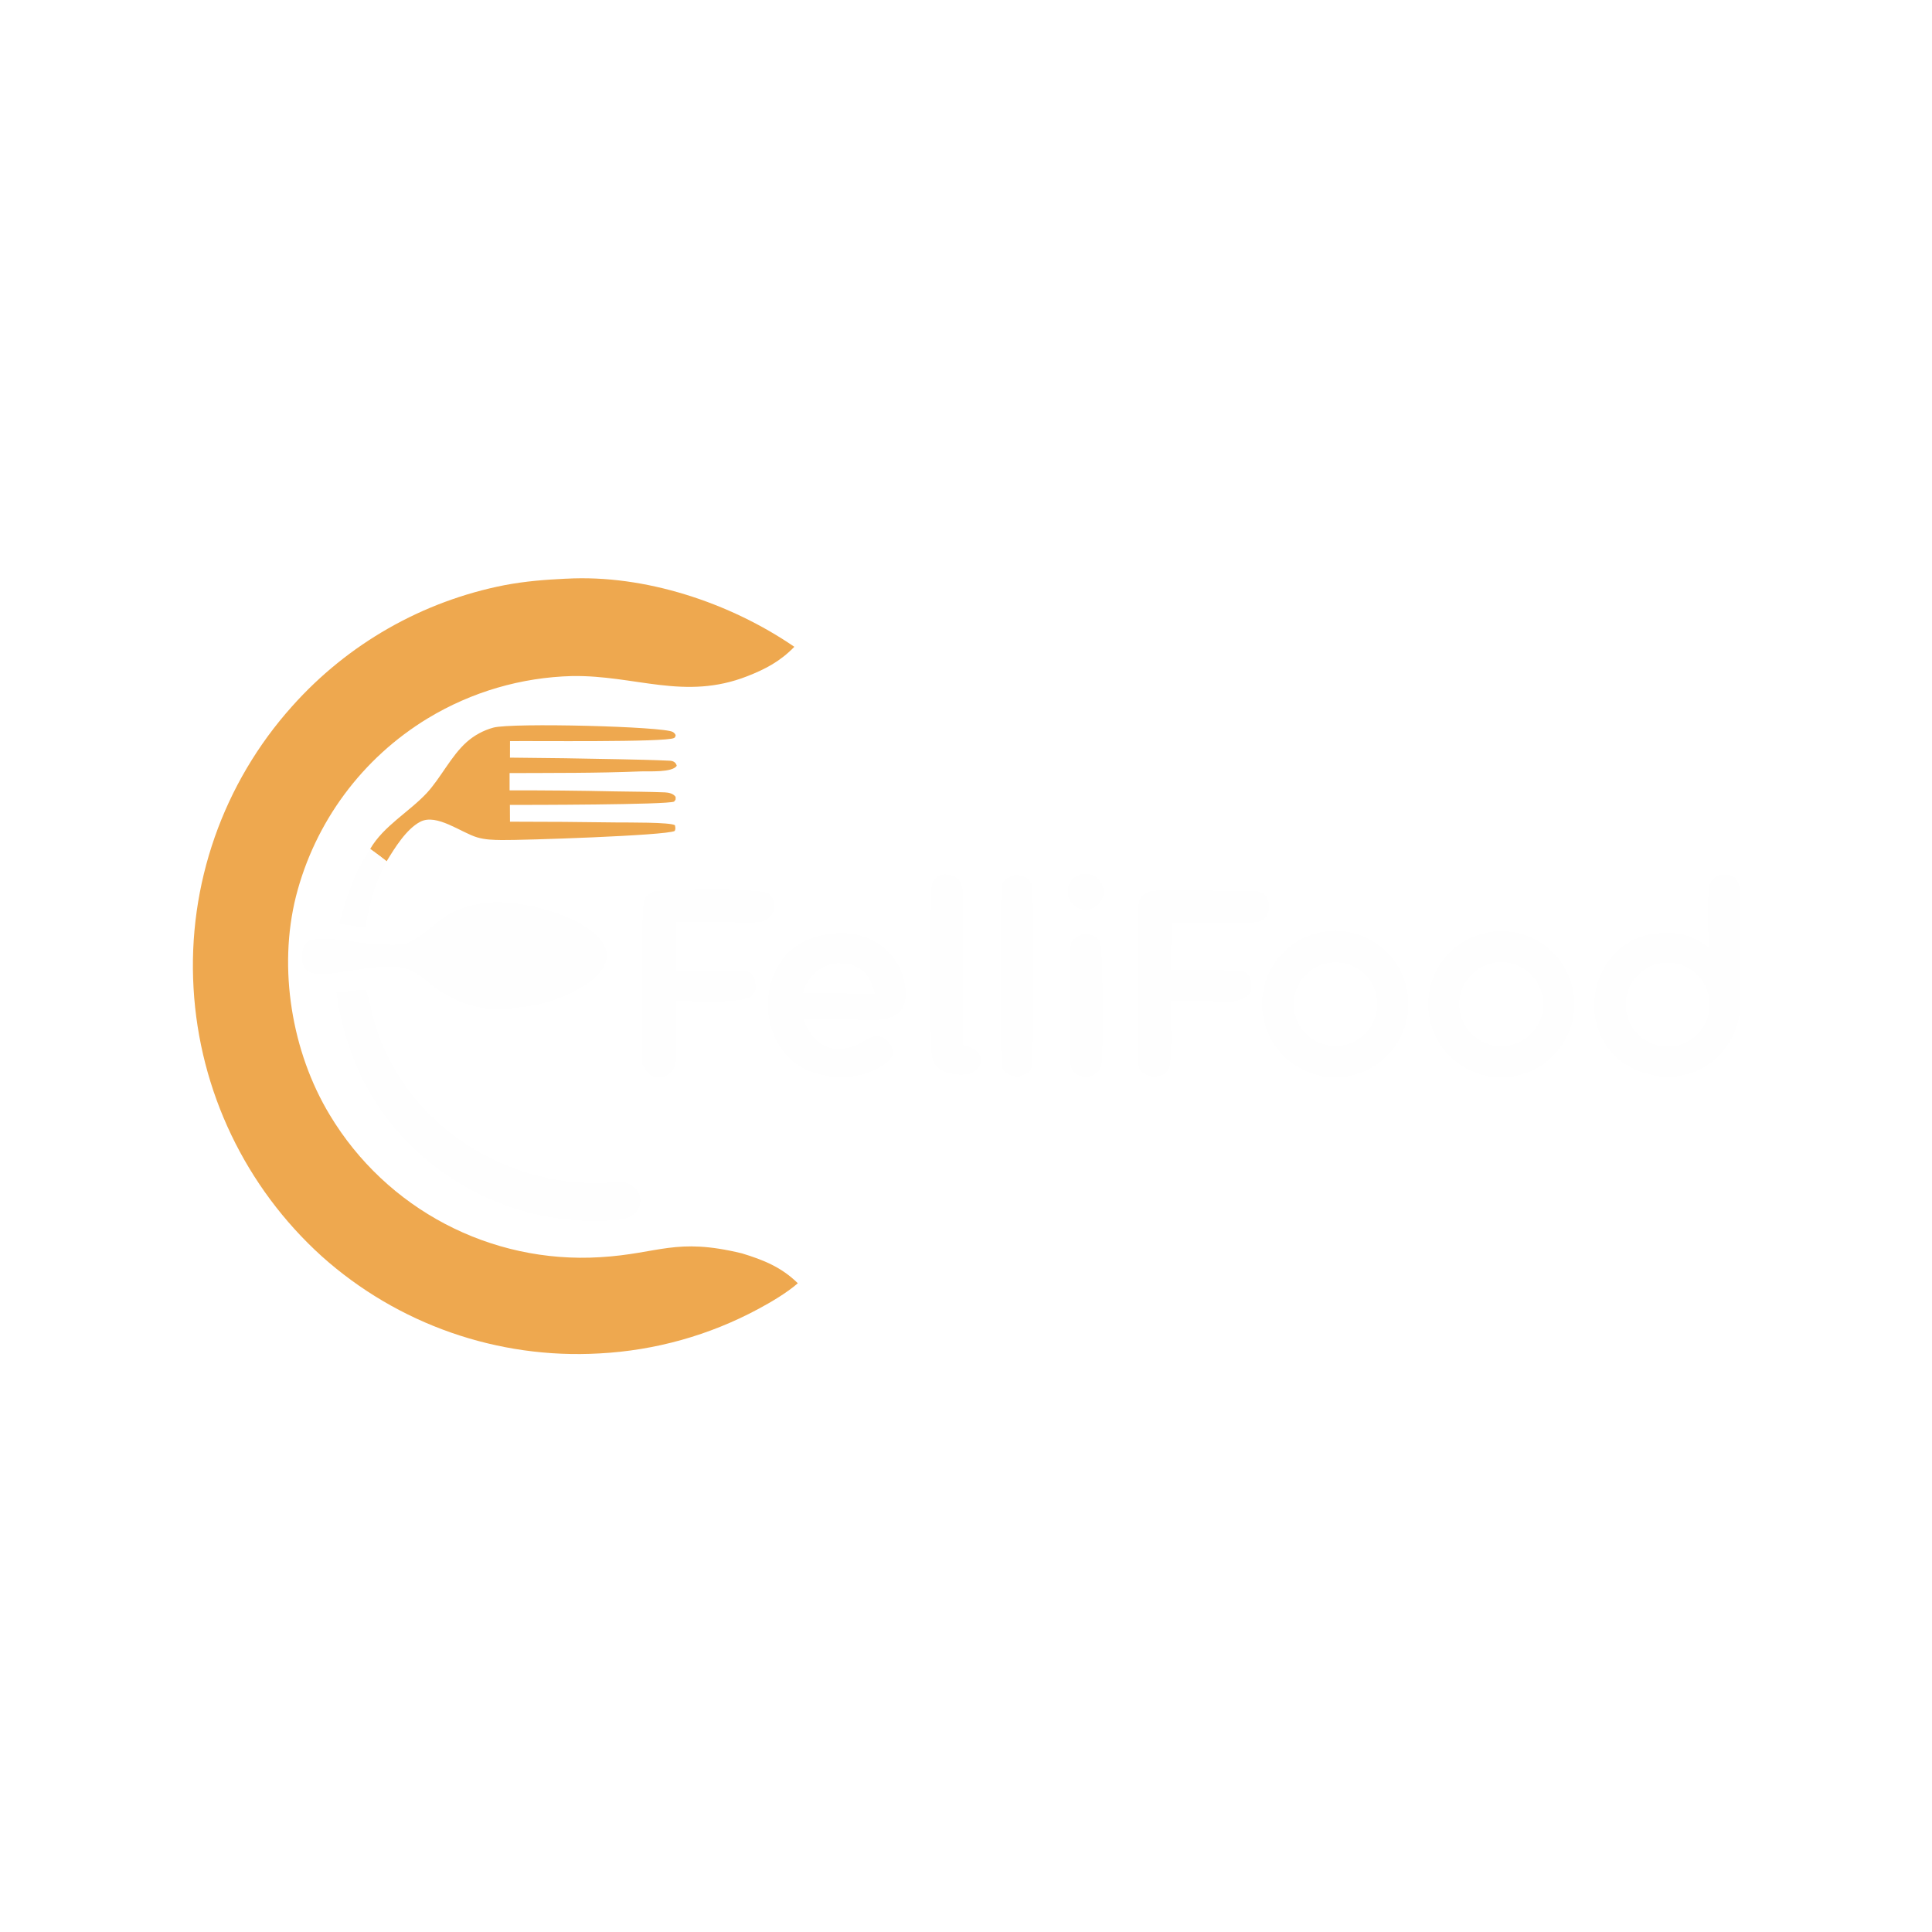
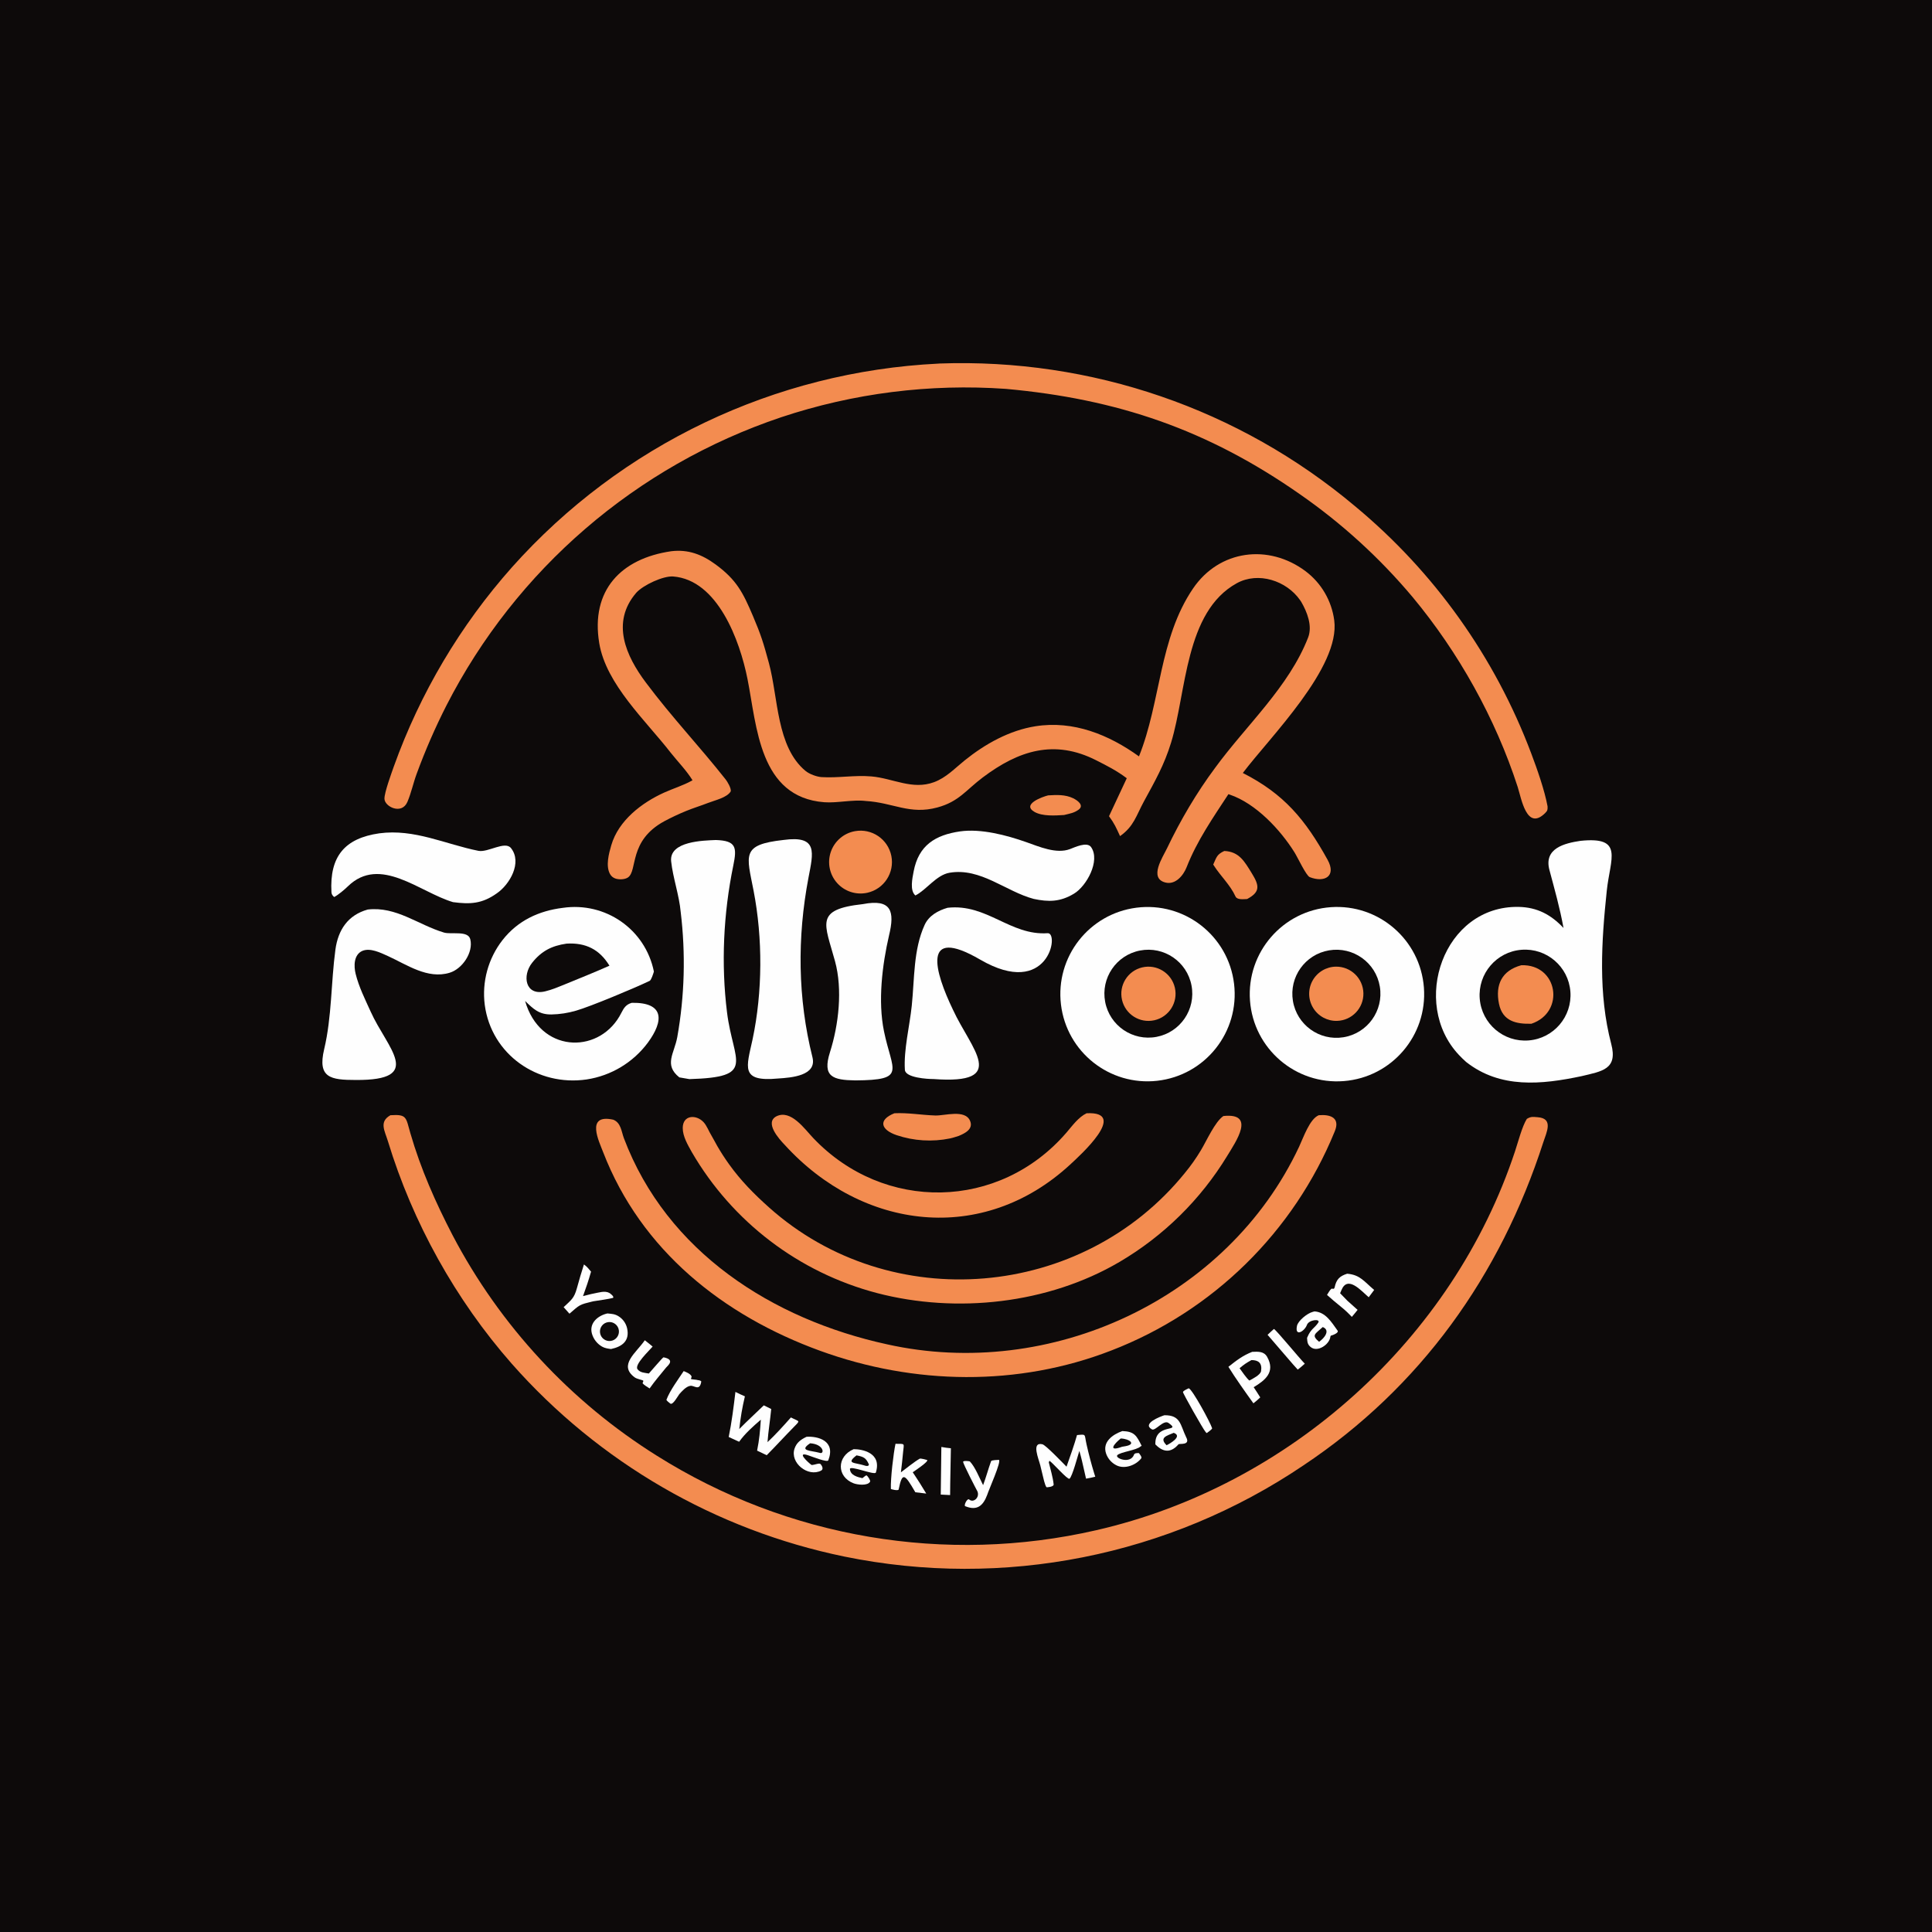
- <svg xmlns="http://www.w3.org/2000/svg" id="Ebene_1" version="1.1" viewBox="0 0 1024 1024">
-   <defs>
-     <style>
-       .st0 {
-         fill: #eea84f;
-       }
- 
-       .st1 {
-         fill: #fefefe;
-       }
-     </style>
-   </defs>
-   <path class="st0" d="M300.18,306.72c41.61-2.29,86.74,12.72,120.84,36.1-7.47,7.67-15.16,11.75-24.93,15.58-33.29,13.05-59.27-.61-92.83-.08-26.99.69-53.33,8.39-76.44,22.36-34.83,21.1-59.96,55.05-69.98,94.52-9.51,38.02-2.28,82.32,17.97,115.79,29.98,49.88,85.23,78.93,143.32,75.35,31.25-1.84,39.86-10.6,75.14-2.02,11.44,3.48,20.99,7.35,29.59,15.83-5.71,5.01-14.28,10.08-20.99,13.66-25.96,13.96-54.69,21.99-84.13,23.53-53.98,3.1-106.97-15.44-147.24-51.52-40.4-36.6-64.79-87.61-67.91-142.03-3.21-54.84,15.63-108.68,52.33-149.55,29.48-33.03,68.94-55.53,112.37-64.07,11.41-2.15,21.34-2.9,32.87-3.47Z" />
-   <path class="st1" d="M922.54,519.96c-.02-12.19-.26-24.37-.09-36.56.05-3.93.19-7.9-.28-11.8-.87-7.02-4.19-8.48-10.59-8.05-3.61,1.73-5.6,3.7-5.92,7.85-.77,9.95-.1,20.6-.18,30.57-9.49-6.74-16.79-8.61-28.43-7.13-31.84,4.03-43.16,45.79-19.3,66.57,17.65,13.66,42.8,12.61,56.65-5.83,3.65-4.85,6.15-10.46,7.32-16.41,1.21-6.27.83-12.84.82-19.21ZM888.18,554.32c-12.09,2.37-23.82-5.53-26.16-17.64-2.35-12.1,5.58-23.81,17.7-26.12,12.07-2.3,23.72,5.6,26.06,17.66,2.33,12.07-5.54,23.74-17.6,26.1Z" />
-   <path class="st1" d="M256.36,478.67c14.77-2.43,39.86,3.97,52.15,11.39,34.18,20.64-7.15,39.99-27.47,43.09-21.34,3.26-33.01,2.1-50.59-9.78-4.44-3.58-9.09-7.88-14.51-9.83-13.89-4.99-44.37,6.32-52.27,1.45-1.74-1.07-2.87-2.72-3.29-4.71-.68-3.21-.25-7.48,1.67-10.21,3.72-5.31,26.74-.52,33.03.04,5.67.5,11.73.87,17.41.5,8.11-.53,17.49-11.41,24.76-15.58,6.06-3.48,12.23-5.32,19.11-6.36Z" />
-   <path class="st0" d="M196.21,449.95c7.1-12.2,20.71-19.66,29.96-29.6,7.37-7.93,12.97-19.77,21.2-27.06,4.06-3.6,8.9-6.21,14.13-7.64,9.89-2.68,90.64-.62,95.14,2.33.8.52,1.08.85,1.48,1.68-.22.77-.1,1.06-.86,1.49-4.22,2.38-76.14,1.46-86.95,1.67l-.02,8.74c19.37.16,38.74.44,58.11.85,8.85.19,17.71.37,26.54.78,1.83.08,3.27.82,3.75,2.67-2.29,3.74-14.86,2.82-19.18,3-23.1.95-46.29.78-69.42.89v9.16c18.56-.04,37.12.14,55.67.54,8.88.14,17.78.18,26.65.52,2.03.08,4.49.64,5.68,2.39-.04,1.87.25,1.07-.8,2.5-3.86,1.71-77.82,1.77-87.04,1.76l.05,8.89c18.96,0,37.93.14,56.89.41,4.84.06,28.56-.2,30.57,1.51.19,1.36.4,1.76-.14,2.99-4.55,2.48-81.28,4.97-91.74,4.82-4.39-.06-8.7-.16-12.94-1.41-8.53-2.51-21.46-12.8-30.17-8.29-7.41,3.85-13.66,14.04-17.86,20.98-1.83-1.5-5.3-4.1-7.23-5.48l-.73-.52-.77-.57Z" />
-   <path class="st1" d="M746.33,528.62c-1.95-21.32-20.8-37.03-42.12-35.1-21.36,1.93-37.1,20.82-35.14,42.17,1.95,21.35,20.85,37.07,42.21,35.09,21.32-1.97,37.01-20.84,35.05-42.16ZM710.67,554.22c-12.2,1.56-23.33-7.1-24.83-19.3-1.49-12.2,7.22-23.29,19.43-24.72,12.12-1.42,23.11,7.21,24.59,19.33,1.48,12.11-7.09,23.15-19.2,24.69Z" />
-   <path class="st1" d="M834.03,526.7c-3.08-21.17-22.73-35.84-43.89-32.76-21.17,3.07-35.83,22.72-32.76,43.88,3.08,21.16,22.71,35.83,43.88,32.77,21.17-3.07,35.84-22.72,32.77-43.89ZM798.18,554.34c-12.25,1.37-23.28-7.47-24.62-19.72-1.33-12.26,7.54-23.27,19.8-24.56,12.21-1.29,23.16,7.54,24.48,19.74,1.33,12.2-7.46,23.18-19.66,24.54Z" />
-   <path class="st1" d="M190.92,524.71c.35-.06,3-.39,3.11-.07,2.34,7.27,3.5,15.19,6.09,22.49,17.5,49.39,66.45,80.97,118.38,79.92,2.99.18,9.45-1.15,12.02-.49,13.43,3.44,11.41,19.67-4.05,20.12-34.42,2.82-68.64-7.34-95.96-28.46-29.84-22.8-47.25-55.41-52.21-92.4,4.21-.34,8.41-.71,12.62-1.11Z" />
-   <path class="st1" d="M480,526.91c.04-8.6-3.43-16.85-9.62-22.83-7.5-7.23-17.93-10.56-28.25-9.38-10.44,1.17-20.46,4.73-27.1,13.37-12.38,16.14-10.41,42.17,6.18,55.2,12.8,10.05,38.38,10.61,50.37-1.74,3.31-3.41.87-8.82-2.96-11.3-.29-.19-.59-.37-.89-.54l-.58-.12c-6.47-1.3-8.58,2.62-14.36,4.78-13.29,4.95-22.37-1.87-27-14.26,8.5.04,17.01.14,25.51.27,11.32.18,28.78,2.87,28.7-13.44ZM425.47,526.21c3.02-8.8,7.79-13.64,17.04-15.61,12.18-.69,18.59,4.61,21.24,16.18-5.08-.02-10.21-.2-15.33-.25-7.75-.02-15.21.04-22.95-.32Z" />
-   <path class="st1" d="M347.33,472.16c8.06-.34,56.09-1.68,60.08,1.44,1.73,1.35,3.04,4.2,3.15,6.37.12,2.46-1.39,5.13-3.15,6.74-1.11,1.02-2.37,1.55-3.84,1.79-5.31.83-11.09.36-16.47.31l-28.63-.3-.03,25.91,30.94-.15c9.05.03,11.52,1.69,11.01,10.71-.56.99-1.21,2.11-2.01,2.92-4.17,4.26-33.01,2.56-39.9,2.53-.1,10.49.46,21.21-.18,31.61-.34,5.51-5.16,10.1-10.71,8.82-3.86-.89-5.24-3.33-7.03-6.48-.33-11.46-.99-82.53.91-87.34,1.06-2.7,3.34-3.81,5.87-4.87Z" />
-   <path class="st1" d="M610.41,472.16c17.57-.94,37.64.31,55.37.26,8.7-.03,10.13,16.06-1.17,16.45-4.81.16-10.59.33-15.62.32l-28.14-.07c-.14,8.31-.1,16.8-.14,25.12,11.66-.01,23.34-.12,35,.1,6.61.14,8.11,4.77,7.51,10.5-3.85,7.8-14.14,5.83-21.68,5.74l-20.96-.06c-.17,11.24.88,23.56-.59,34.55-.98,7.36-16.37,7.36-16.48-.97-.38-27.53-.15-55.11-.12-82.65,0-5.38,2.04-7.81,7.02-9.31Z" />
-   <path class="st1" d="M498.98,463.51c.37-.02.74-.04,1.1-.05,6.09-.15,9.8,2.51,10.13,8.74.48,9.03.24,18.27.24,27.32v54.33l.58.14c9.48,2.3,13,10.26,3.1,15.16-3.52.62-7.32.59-10.8-.27-3.43-.85-6.7-2.62-8.42-5.84-1.15-2.16-1.28-6.28-1.38-8.73-.4-9.43-.75-81.86.49-85.87.8-2.59,2.69-3.69,4.95-4.92Z" />
-   <path class="st1" d="M538.21,463.58c1.33.19,2.72.35,3.98.83,2.08.79,3.93,2.4,4.68,4.53,1.28,3.6,1.33,94.41-.31,97.5-1.3,2.45-4.01,3.38-6.49,4.12-1.42-.03-2.72-.17-4.09-.58-2.1-.62-3.8-1.92-4.78-3.91-1.28-2.6-1.29-94.89-.04-97.61,1.34-2.89,4.17-4.02,7.04-4.9Z" />
-   <path class="st1" d="M573.46,495.09c1.52-.06,3.25-.02,4.73.37,2.21.59,4.08,2.1,5.01,4.22,1.35,3.09,1.84,62.1.31,65.99-1.06,2.71-3.38,3.82-5.88,4.93-7.46.29-10.35-2.02-10.45-9.73-.2-13.91-.17-27.89-.2-41.79-.01-6.23-.35-12.74.66-18.82.39-2.39,4.07-4.31,5.82-5.17Z" />
-   <path class="st1" d="M196.21,449.95l.77.57.73.52c1.93,1.38,5.4,3.98,7.23,5.48-6.65,12.83-8.69,21.3-11.51,35.2-4.73-.93-8.95-1.44-13.7-2.11,4.36-15.21,7.68-26.35,16.48-39.66Z" />
-   <path class="st1" d="M572.21,463.63c3.3-1.18,6.98-.44,9.58,1.91,2.6,2.35,3.7,5.94,2.86,9.34-.83,3.4-3.46,6.07-6.86,6.96-4.93,1.28-10.01-1.55-11.51-6.43-1.49-4.88,1.11-10.07,5.92-11.78Z" />
+ <svg xmlns="http://www.w3.org/2000/svg" height="1024" preserveAspectRatio="none" style="display: block;" version="1.1" viewBox="0 0 2048 2048" width="1024">
+   <path d="M 0 0 L 2048 0 L 2048 2048 L 0 2048 L 0 0 z" fill="rgb(13,10,10)" transform="translate(0,0)" />
+   <path d="M 711.547 584.328 C 729.537 582.151 744.128 587.751 758.51 598.292 C 780.934 614.729 787.644 628.302 798.14 652.955 C 806.675 673.002 809.246 681.361 815.102 702.966 C 825.08 739.78 822.94 791.481 853.846 817.171 C 857.971 820.599 865.841 823.45 870.893 823.766 C 888.435 824.86 905.79 821.502 923.674 823.031 C 946.547 824.987 967.078 837.648 990.054 829.154 C 1002.99 824.372 1011.86 814.706 1022.42 806.197 C 1044.16 788.673 1069.89 774.234 1097.74 769.839 C 1137.77 763.52 1175.38 778.763 1207.36 801.805 C 1230.71 743.581 1228.52 677.012 1264.67 623.826 C 1292.54 582.821 1344.78 576.188 1383.95 605.497 C 1400.64 618.064 1411.58 636.799 1414.34 657.506 C 1421.02 707.408 1346.09 781.468 1317.45 819.398 C 1361.12 841.541 1383.78 868.883 1407.26 911.335 C 1417 928.928 1403.99 935.942 1388.37 929.784 C 1384.61 928.304 1375.64 909.04 1372.28 903.645 C 1357.31 879.605 1331.34 851.727 1303.57 842.32 L 1302.17 841.851 C 1285.81 866.844 1268.87 891.208 1257.9 919.203 C 1254.43 928.045 1246.03 938.295 1235.26 935.479 C 1217.63 930.868 1232.54 908.745 1237.05 899.317 C 1251.37 869.361 1268.3 840.535 1288.13 813.867 C 1320.98 768.826 1366.31 728.251 1386.75 675.558 C 1391.34 663.334 1385.62 648.714 1379.33 637.939 C 1378.94 637.346 1378.55 636.76 1378.15 636.182 C 1363.71 615.47 1333.79 605.742 1311.07 618.237 C 1255.92 648.555 1257.84 733.687 1241.41 787.167 C 1233.99 811.323 1224.37 827.884 1212.68 849.4 C 1204.29 864.815 1202.05 875.865 1187.3 886.319 C 1183.09 877.23 1181.48 873.27 1175.6 865.2 L 1194.42 824.966 C 1183.7 816.888 1173.7 811.868 1162.05 805.954 C 1117.69 783.443 1079.89 795.461 1041.8 824.096 C 1023.94 837.517 1016.56 849.711 993.746 855.92 C 964.345 863.923 946.92 850.832 917.824 849.087 C 903.898 847.385 887.328 851.46 873.672 850.396 C 804.827 845.028 802.385 770.177 792.374 719.756 C 784.226 678.72 760.62 614.76 713.612 611.097 C 703.132 610.28 681.945 620.116 674.502 628.308 C 647.247 659.921 663.714 695.573 684.606 723.465 C 712.538 760.753 740.77 790.226 769.284 826.311 C 770.936 828.4 775.237 835.437 774.639 838.834 C 770.721 845.55 758.011 848.234 750.487 851.179 C 743.263 854.007 734.974 856.537 727.315 859.668 C 719.413 862.91 711.68 866.55 704.146 870.573 C 666.062 891.26 676.152 922.878 665.683 930.12 C 662.358 932.42 656.405 932.537 652.649 931.383 C 649.956 930.556 647.816 928.767 646.495 926.257 C 641.947 917.619 645.412 904.823 647.998 895.956 C 655.633 869.773 680.191 850.95 704.076 840.147 C 713.671 835.807 724.079 832.697 733.276 827.585 C 733.549 827.433 733.818 827.275 734.09 827.119 C 727.658 816.677 718.749 807.675 711.056 798.007 C 684.825 764.098 642.409 725.467 635.199 681.65 C 625.996 625.727 658.311 592.039 711.547 584.328 z" fill="rgb(243,140,80)" transform="translate(0,0)" />
+   <path d="M 413.854 1182.19 C 431.553 1180.98 430.161 1184.48 435.015 1201.25 C 446.02 1239.28 461.675 1274.52 479.849 1309.57 C 530.07 1405.24 604.794 1485.85 696.382 1543.17 C 834.932 1630.31 1002.47 1658.71 1162 1622.1 C 1366.59 1575.35 1540.22 1419.64 1606.1 1220.08 C 1609.22 1210.64 1613.54 1193.95 1618.49 1186.08 C 1622.93 1183.37 1625.03 1183.92 1630.07 1184.3 C 1646.98 1185.57 1639.47 1200.08 1635.93 1210.93 C 1590.28 1352.19 1505.95 1470.56 1381.62 1553.41 C 1239.04 1649.67 1063.73 1684.5 895.185 1650.05 C 758.546 1621.93 634.749 1550.16 542.448 1445.56 C 482.964 1377.88 437.417 1295.87 411.214 1209.73 C 407.841 1198.65 401.558 1189.13 413.854 1182.19 z" fill="rgb(243,140,80)" transform="translate(0,0)" />
+   <path d="M 994.747 385.439 C 995.103 385.408 995.46 385.376 995.817 385.344 C 1157.12 379.574 1313.57 433.43 1436.24 536.463 C 1520.34 606.161 1584.79 696.597 1623.24 798.834 C 1629.24 814.68 1637.4 837.874 1640.48 854.779 C 1640.59 858.26 1640.51 859.307 1638.07 861.748 C 1618.29 881.541 1612.68 846.147 1608.8 834.17 C 1585.25 761.486 1546.07 691.372 1497.24 632.71 C 1462.43 591.288 1422.27 554.672 1377.82 523.824 C 1279.98 455.46 1184.6 422.946 1066.25 412.22 C 985.667 406.553 904.758 416.767 828.113 442.282 C 674.398 493.895 546.991 603.625 473.159 747.989 C 461.274 771.382 450.787 795.459 441.751 820.093 C 438.061 830.04 436.026 840.231 431.907 849.966 C 425.936 864.083 407.698 855.181 407.535 846.69 C 407.409 840.188 415.059 819.341 417.468 812.498 C 445.353 734.738 487.874 663.039 542.733 601.277 C 658.395 471.667 821.24 393.908 994.747 385.439 z" fill="rgb(243,140,80)" transform="translate(0,0)" />
+   <path d="M 1675.29 891.337 C 1721.83 886.455 1706.87 909.839 1703.25 944.176 C 1697.56 998.221 1694.02 1053.41 1707.99 1106.68 C 1715.06 1133.63 1698.23 1135.55 1676.51 1140.77 C 1634.02 1149.75 1590.37 1154.19 1554.17 1125.73 C 1551.52 1123.37 1548.97 1120.89 1546.53 1118.3 C 1494.75 1063.41 1530.09 959.771 1609.92 961.358 C 1629.44 961.746 1644.16 969.573 1657.39 983.699 C 1653.51 962.319 1648.03 943.128 1642.45 922.198 C 1636.32 899.162 1658.56 893.861 1675.29 891.337 z" fill="rgb(254,254,254)" transform="translate(0,0)" />
+   <path d="M 1612.94 1006.8 C 1639.45 1004.77 1662.59 1024.58 1664.67 1051.08 C 1666.75 1077.58 1646.99 1100.77 1620.49 1102.9 C 1593.92 1105.04 1570.65 1085.21 1568.57 1058.63 C 1566.48 1032.05 1586.36 1008.83 1612.94 1006.8 z" fill="rgb(13,10,10)" transform="translate(0,0)" />
+   <path d="M 1612.67 1023.18 C 1651.49 1021.87 1659.61 1072.92 1623.38 1085.21 C 1607.38 1085.62 1592.78 1082.73 1588.97 1064 C 1584.89 1043.92 1591.96 1028.79 1612.67 1023.18 z" fill="rgb(243,140,80)" transform="translate(0,0)" />
+   <path d="M 1410.85 961.635 C 1461.59 958.127 1505.63 996.266 1509.41 1046.99 C 1513.19 1097.71 1475.28 1141.95 1424.58 1145.99 C 1373.5 1150.07 1328.85 1111.82 1325.05 1060.72 C 1321.24 1009.62 1359.73 965.17 1410.85 961.635 z" fill="rgb(254,254,254)" transform="translate(0,0)" />
+   <path d="M 1408.79 1007.42 C 1434.3 1003.09 1458.47 1020.32 1462.68 1045.84 C 1466.9 1071.37 1449.55 1095.46 1424.01 1099.55 C 1398.63 1103.62 1374.74 1086.42 1370.55 1061.06 C 1366.36 1035.7 1383.45 1011.73 1408.79 1007.42 z" fill="rgb(13,10,10)" transform="translate(0,0)" />
+   <path d="M 1416.2 1024.69 C 1431.95 1024.52 1444.91 1037.05 1445.26 1052.79 C 1445.61 1068.54 1433.23 1081.64 1417.49 1082.17 C 1407.15 1082.52 1397.42 1077.29 1392.01 1068.46 C 1386.6 1059.64 1386.35 1048.59 1391.36 1039.53 C 1396.36 1030.48 1405.85 1024.81 1416.2 1024.69 z" fill="rgb(243,140,80)" transform="translate(0,0)" />
+   <path d="M 1204.62 962.204 C 1255.56 955.651 1302.06 991.885 1308.16 1042.88 C 1314.26 1093.87 1277.62 1140.05 1226.57 1145.69 C 1176.17 1151.27 1130.69 1115.18 1124.67 1064.83 C 1118.64 1014.47 1154.33 968.676 1204.62 962.204 z" fill="rgb(254,254,254)" transform="translate(0,0)" />
+   <path d="M 1208.51 1007.59 C 1233.8 1002.73 1258.24 1019.33 1263.05 1044.63 C 1267.87 1069.93 1251.24 1094.34 1225.93 1099.12 C 1200.67 1103.89 1176.32 1087.3 1171.52 1062.05 C 1166.71 1036.8 1183.26 1012.43 1208.51 1007.59 z" fill="rgb(13,10,10)" transform="translate(0,0)" />
+   <path d="M 1210.71 1025.49 C 1226.25 1021.78 1241.83 1031.45 1245.41 1047.01 C 1248.99 1062.58 1239.18 1078.08 1223.59 1081.53 C 1208.18 1084.93 1192.91 1075.27 1189.37 1059.89 C 1185.84 1044.51 1195.36 1029.16 1210.71 1025.49 z" fill="rgb(243,140,80)" transform="translate(0,0)" />
+   <path d="M 1397.95 1182.18 C 1410.23 1181.14 1420.94 1184.77 1414.87 1199.35 C 1371.31 1306.01 1285.7 1390 1178.22 1431.51 C 1079.11 1470.06 968.973 1468.12 869.458 1431.94 C 766.694 1394.58 679.57 1325.47 639.326 1221.27 C 635.357 1210.63 620.032 1180.3 650.085 1186.92 C 658.337 1190.17 658.756 1199.71 661.329 1206.47 C 706.907 1327.09 818.725 1398.52 940.294 1425.03 C 1113.26 1463.62 1301.23 1377.31 1377.11 1215.56 C 1381.73 1205.71 1388.31 1186.14 1397.95 1182.18 z" fill="rgb(243,140,80)" transform="translate(0,0)" />
+   <path d="M 596.57 962.364 C 641.711 955.761 684.05 985.007 693.157 1029.89 C 692.483 1032.26 690.352 1038.95 688.633 1039.77 C 672.802 1047.36 625.496 1067.14 610.638 1071.35 C 602.178 1073.83 593.426 1075.19 584.611 1075.37 C 571.346 1075.54 565.425 1069.57 556.633 1061.07 C 557.089 1062.73 557.612 1064.37 558.201 1065.99 C 576.496 1117.31 637.215 1116.52 658.664 1073.66 C 661.364 1068.26 663.768 1064.72 669.753 1063.02 C 704.422 1062.46 703.755 1082.13 686.785 1105.22 C 671.129 1126.3 647.774 1140.34 621.812 1144.27 C 569.862 1151.84 520.896 1117.84 513.863 1065.26 C 510.73 1040.76 517.502 1016.03 532.676 996.535 C 548.836 975.904 571.014 965.54 596.57 962.364 z" fill="rgb(254,254,254)" transform="translate(0,0)" />
+   <path d="M 600.572 1000.28 C 620.87 999.086 635.541 1006.41 646.037 1023.69 C 631.765 1030.04 615.389 1036.67 600.808 1042.63 L 599.172 1043.29 L 597.671 1043.92 C 590.896 1046.64 585.216 1049.09 577.987 1050.85 C 556.775 1056.01 553.252 1034.18 564.089 1020.56 C 573.997 1008.11 584.815 1002.58 600.572 1000.28 z" fill="rgb(13,10,10)" transform="translate(0,0)" />
+   <path d="M 1296.87 1183.03 C 1331.58 1179.37 1310.07 1210.15 1300.89 1225.3 C 1272.67 1271.65 1233.41 1310.29 1186.61 1337.77 C 1111.03 1382.13 1014 1392.73 929.606 1370.69 C 846.972 1348.98 776.379 1295.27 733.413 1221.42 C 729.161 1213.74 723.702 1204.7 723.73 1195.72 C 723.773 1181.82 737.933 1181.17 745.742 1189.46 C 749.313 1193.26 751.363 1199.26 754.134 1203.65 C 756.283 1207.26 758.243 1211.17 760.344 1214.84 C 764.162 1221.43 768.297 1227.83 772.735 1234.02 C 785.161 1251.42 799.428 1265.84 815.282 1279.99 C 944.086 1394.95 1147.37 1377.74 1256.16 1243.21 C 1262.32 1235.74 1267.91 1227.82 1272.89 1219.51 C 1278.99 1209.5 1287.83 1189.13 1296.87 1183.03 z" fill="rgb(243,140,80)" transform="translate(0,0)" />
+   <path d="M 830.52 890.393 C 867.53 885.326 862.061 903.82 856.991 930.53 C 844.96 993.91 845.566 1058.13 861.239 1120.74 C 866.14 1140.31 839.001 1142.36 824.768 1143.26 C 784.295 1147.07 791.364 1131.29 797.743 1101.83 C 808.423 1051.39 808.611 994.698 798.826 944.158 C 791.47 906.17 785.37 895.393 830.52 890.393 z" fill="rgb(254,254,254)" transform="translate(0,0)" />
+   <path d="M 758.865 890.455 C 780.534 891.158 781.277 898.31 777.311 917.572 C 766.842 968.42 764.295 1021.73 770.684 1073.23 C 777.256 1126.21 802.224 1141.83 730.806 1143.91 L 720.105 1142.06 C 703.416 1128.68 714.826 1116.75 717.944 1099.32 C 725.752 1055.69 726.896 1010.9 721.584 966.899 C 720.018 949.096 713.321 930.519 711.453 913.115 C 709.132 891.492 746.157 891.023 758.865 890.455 z" fill="rgb(254,254,254)" transform="translate(0,0)" />
+   <path d="M 1004.5 962.277 C 1046.24 957.644 1070.72 991.921 1110.59 989.235 C 1123.3 988.378 1111.21 1059.18 1039.08 1017.25 C 976.301 980.755 990.778 1030.2 1010.3 1070.62 C 1029.46 1112.15 1070.24 1149.81 989.516 1143.83 C 983.478 1143.87 959.756 1142.53 959.213 1134.1 C 957.843 1112.86 964.281 1087.55 966.508 1066.11 C 969.477 1037.55 968.154 1006.59 980.159 980.413 C 984.722 970.462 994.604 965.116 1004.5 962.277 z" fill="rgb(254,254,254)" transform="translate(0,0)" />
+   <path d="M 389.799 964.146 C 420.005 960.61 443.102 980.287 470.595 988.536 C 478.383 990.873 496.189 986.089 498.536 995.687 C 501.946 1009.63 490.083 1027.06 476.656 1031.15 C 453.225 1038.28 431.382 1022.63 411.053 1013.38 C 403.413 1009.96 392.51 1004.48 384.121 1007.97 C 374.859 1012.09 374.97 1024.17 377.011 1032.39 C 380.471 1046.32 387.095 1059.5 392.987 1072.51 C 410.329 1111.15 450.758 1145.33 377.091 1144.82 C 350.566 1144.81 336.386 1142.62 343.621 1112.25 C 351.797 1077.92 350.842 1041.45 355.54 1006.72 C 358.377 985.752 368.744 970.027 389.799 964.146 z" fill="rgb(254,254,254)" transform="translate(0,0)" />
+   <path d="M 1151.86 1180.1 C 1196.85 1177.9 1144.87 1224.84 1134.39 1234.51 C 1041.75 1319.94 914.344 1304.19 831.831 1213.61 C 825.714 1207.29 810.125 1189.86 823.171 1183.26 C 838.41 1175.9 852.874 1196.69 861.99 1206.3 C 936.981 1285.3 1059.3 1283.14 1130.5 1200.59 C 1136.65 1193.45 1143.18 1184.2 1151.86 1180.1 z" fill="rgb(243,140,80)" transform="translate(0,0)" />
+   <path d="M 914.702 958.397 C 945.145 952.516 948.62 966.158 942.411 991.592 C 935.14 1023.08 930.527 1061.28 937.044 1093.12 C 945.767 1135.74 961.713 1144.87 906.678 1145.27 C 882.86 1144.9 871.506 1141.51 879.795 1115.41 C 889.105 1086.1 893.304 1048.84 885.178 1019.01 C 874.229 978.826 863.06 964.077 914.702 958.397 z" fill="rgb(254,254,254)" transform="translate(0,0)" />
+   <path d="M 402.053 883.359 C 439.336 878.353 472.051 894.919 507.19 901.922 C 517.204 903.917 535.333 891.06 541.664 899.016 C 553.847 914.323 540.308 937.594 526.674 946.947 C 510.989 958.154 498.235 958.685 480.255 956.308 C 444.917 945.88 402.921 906.276 368.756 939.566 C 365.158 943.072 358.658 948.555 354.295 950.87 C 352.64 949.639 351.473 948.009 351.353 945.833 C 349.255 907.801 365.44 888.607 402.053 883.359 z" fill="rgb(254,254,254)" transform="translate(0,0)" />
+   <path d="M 1017.6 881.325 C 1039.81 878.138 1067 885.341 1087.82 892.671 C 1101.67 897.546 1119.69 905.474 1134.13 900.099 C 1139.31 898.174 1152.36 891.808 1156.66 898.049 C 1166.61 912.49 1151.72 939.443 1138.47 947.317 C 1123.67 956.293 1111.2 956.129 1095.84 952.895 C 1066.17 945.05 1039.55 919.538 1006.54 925.146 C 992.469 927.536 981.875 943.523 970.34 949.227 C 964.23 943.913 967.122 931.09 968.496 923.78 C 973.747 895.863 991.71 885.12 1017.6 881.325 z" fill="rgb(254,254,254)" transform="translate(0,0)" />
+   <path d="M 906.27 881.071 C 924.131 877.837 941.292 889.501 944.86 907.298 C 948.427 925.095 937.088 942.472 919.361 946.373 C 907.595 948.962 895.347 944.995 887.333 935.998 C 879.319 927.002 876.788 914.379 880.715 902.988 C 884.642 891.598 894.415 883.217 906.27 881.071 z" fill="rgb(243,140,80)" transform="translate(0,0)" />
+   <path d="M 948.108 1180.09 C 962.829 1179.4 976.534 1181.97 991.506 1182.47 C 1001.32 1182.8 1022.86 1175.73 1028.25 1187.98 C 1032.09 1196.68 1023.23 1201.25 1016.35 1204.09 C 1013.14 1205.09 1010.32 1206.1 1006.99 1206.8 C 988.157 1210.64 968.64 1209.44 950.42 1203.31 C 933.69 1197.62 930.512 1187.11 948.108 1180.09 z" fill="rgb(243,140,80)" transform="translate(0,0)" />
+   <path d="M 779.583 1475.48 C 782.871 1477.16 786.218 1478.73 789.618 1480.17 C 786.65 1492.75 785.141 1502.02 783.648 1514.84 C 792.194 1506.18 800.939 1498.19 809.658 1489.73 C 812.22 1491.03 815.067 1492.33 817.528 1493.61 C 816.406 1505.45 814.477 1516.87 813.586 1528.75 C 821.327 1521.62 831.313 1510.61 838.386 1502.54 C 847.387 1507.34 848.876 1505.17 841.712 1512.46 C 831.929 1522.4 822.616 1532.63 812.733 1542.6 L 802.561 1537.73 C 804.933 1526.07 805.707 1516.8 806.507 1504.93 C 798.094 1512.23 790.039 1519.26 783.505 1528.32 C 779.792 1526.54 776.17 1524.99 772.462 1523.27 C 775.633 1507.87 777.705 1491.14 779.583 1475.48 z" fill="rgb(254,254,254)" transform="translate(0,0)" />
+   <path d="M 1297.79 902.073 C 1313.57 902.729 1319.23 913.156 1327.05 925.862 C 1334.94 938.68 1336.19 945.481 1322.01 953.002 C 1318.42 953.139 1311.42 954.099 1309.7 950.329 C 1304.1 938.059 1293.99 928.786 1287.08 918.022 L 1286.07 916.465 C 1289.63 908.703 1289.76 905.823 1297.79 902.073 z" fill="rgb(243,140,80)" transform="translate(0,0)" />
+   <path d="M 1141.68 1521.23 C 1151.86 1520.32 1149.26 1519.87 1151.76 1531.01 C 1154.08 1541.41 1156.8 1551.72 1159.92 1561.91 L 1161.03 1565.38 C 1157.67 1566.22 1154.71 1566.86 1151.25 1567.44 L 1149.21 1558.48 C 1147.58 1551.34 1146.28 1545.13 1144.15 1538.04 C 1142.61 1542.69 1136.69 1565.32 1133.71 1567.5 C 1131.77 1568.92 1115.97 1550.64 1112.48 1548.48 C 1112.09 1549.03 1112.03 1549.52 1111.79 1550.24 C 1113.58 1557.75 1116.13 1565.98 1116.91 1573.52 C 1117.31 1576.17 1109.48 1576.8 1109.26 1576.49 C 1107.47 1573.86 1105.96 1566.59 1105.2 1563.48 L 1104.23 1559.47 L 1103.26 1555.46 L 1102.8 1553.52 C 1101.12 1546.59 1092.94 1528.11 1105.02 1531 C 1108.6 1531.86 1127.08 1551.26 1130.56 1554.75 C 1133.78 1545.82 1139.26 1530.06 1141.68 1521.23 z" fill="rgb(254,254,254)" transform="translate(0,0)" />
+   <path d="M 1327.39 1433.01 C 1333.62 1432.79 1339.81 1432.26 1343.24 1438.38 C 1352.25 1454.48 1341.05 1463.21 1328.95 1470.49 C 1331.43 1474.12 1333.57 1477.61 1335.91 1481.29 C 1333.33 1483.88 1331.46 1485.29 1328.67 1487.58 C 1320.28 1475.91 1309.58 1460.89 1302.16 1448.88 C 1310.51 1442.26 1317.41 1436.89 1327.39 1433.01 z" fill="rgb(254,254,254)" transform="translate(0,0)" />
+   <path d="M 1326.58 1441.75 C 1333.93 1441.74 1338.16 1444.81 1336.77 1453.47 C 1336.14 1457.45 1327.83 1461.59 1324.39 1463.44 C 1321.36 1461.06 1316.46 1453.69 1313.99 1450.37 C 1318.93 1446.25 1321 1444.83 1326.58 1441.75 z" fill="rgb(13,10,10)" transform="translate(0,0)" />
+   <path d="M 643.894 1392.3 C 648.361 1392.77 651.516 1392.78 655.418 1395.13 C 660.153 1397.97 663.526 1402.62 664.753 1408 C 667.755 1421.46 659.466 1427.53 647.685 1430.03 C 644.358 1429.56 641.113 1429.16 638.179 1427.45 C 632.858 1424.38 628.973 1419.33 627.377 1413.4 C 624.49 1402.28 634.002 1394.49 643.894 1392.3 z" fill="rgb(254,254,254)" transform="translate(0,0)" />
+   <path d="M 644.661 1401.5 C 650.146 1400.74 655.215 1404.56 656.006 1410.04 C 656.797 1415.52 653.012 1420.61 647.536 1421.43 C 642.015 1422.26 636.875 1418.44 636.078 1412.91 C 635.281 1407.39 639.131 1402.27 644.661 1401.5 z" fill="rgb(13,10,10)" transform="translate(0,0)" />
+   <path d="M 854.992 1523.05 C 866.855 1522.29 886.2 1527.08 877.996 1548.04 C 877.043 1550.48 861.098 1544.16 856.592 1542.65 C 843.646 1538.31 856.825 1550.57 860.352 1552.98 C 863.813 1552.87 868.505 1550.53 869.841 1551.97 C 871.309 1553.67 873.355 1557.34 870.46 1558.87 C 856.643 1566.18 837.12 1550.77 842.248 1535.58 C 844.448 1529.06 849.067 1525.88 854.992 1523.05 z" fill="rgb(254,254,254)" transform="translate(0,0)" />
+   <path d="M 858.783 1529.93 C 873.792 1530.98 874.239 1542.12 868.785 1540.04 C 859.145 1537.43 846.419 1538.19 858.783 1529.93 z" fill="rgb(13,10,10)" transform="translate(0,0)" />
+   <path d="M 1189.73 1516.99 C 1202.69 1517.4 1204.83 1521.97 1210.2 1532.64 C 1209.81 1532.85 1209.43 1533.06 1209.05 1533.27 C 1204.95 1537.35 1187.4 1539.19 1184.39 1542.57 C 1181.53 1545.77 1198.42 1552.35 1202.12 1541.96 C 1202.77 1540.14 1205.67 1540.33 1207.32 1540.35 C 1207.96 1541.32 1210.8 1544.52 1209.75 1545.89 C 1204.22 1553.08 1192.54 1557.54 1183.91 1553.51 C 1178.67 1551.04 1174.61 1546.61 1172.61 1541.17 C 1168.1 1528.62 1179.42 1520.58 1189.73 1516.99 z" fill="rgb(254,254,254)" transform="translate(0,0)" />
+   <path d="M 1188.02 1524.86 C 1197.09 1525.1 1204.96 1530.88 1193.01 1533.01 L 1189.46 1533.62 C 1174.02 1539.32 1180.76 1530.63 1188.02 1524.86 z" fill="rgb(13,10,10)" transform="translate(0,0)" />
+   <path d="M 904.923 1536.17 C 913.678 1536.17 934.999 1539.78 928.446 1560.93 C 927.423 1564.24 900.658 1552.84 900.971 1557.32 C 901.441 1564.07 909.366 1565.82 914.192 1566.92 C 915.176 1566.2 917.536 1564.06 918.456 1563.9 C 919.972 1564.73 922.929 1569.35 922.351 1570.59 C 919.808 1575.33 908.755 1573.88 904.856 1572.37 C 886.677 1565.37 886.883 1543.83 904.923 1536.17 z" fill="rgb(254,254,254)" transform="translate(0,0)" />
+   <path d="M 907.964 1542.74 C 915.555 1544.24 918.054 1545.47 921.107 1552.44 C 920.643 1554.33 919.392 1554.02 917.681 1553.86 L 915.822 1553.3 C 905.844 1550.2 896.403 1551.73 907.964 1542.74 z" fill="rgb(13,10,10)" transform="translate(0,0)" />
+   <path d="M 1393.41 1390.13 C 1405.04 1390.96 1410.97 1400.82 1417.86 1410.45 C 1419.59 1412.88 1412.79 1415.34 1410.66 1415.91 C 1410.47 1416.25 1410.29 1416.65 1410.25 1417.03 C 1409.28 1425.19 1396.51 1434.06 1389.18 1427.78 C 1385.79 1424.88 1385.86 1422.28 1385.54 1418.25 L 1385.94 1417.32 C 1389.65 1408.51 1393.32 1408.17 1397.36 1402.11 C 1400.31 1397.71 1387.49 1398.77 1385.42 1404.41 C 1382.82 1411.46 1372.3 1417.51 1374.86 1405.46 C 1376.01 1400.04 1385.75 1392.14 1391.45 1390.68 L 1393.41 1390.13 z" fill="rgb(254,254,254)" transform="translate(0,0)" />
+   <path d="M 1402.19 1406.72 C 1410.93 1410.34 1403.23 1419.04 1398.27 1422.35 C 1389.87 1415.24 1393.95 1414.24 1402.19 1406.72 z" fill="rgb(13,10,10)" transform="translate(0,0)" />
+   <path d="M 1111.04 843.131 C 1120.04 842.56 1129.22 842.172 1137.46 846.111 C 1142.1 848.329 1149.7 853.712 1143.31 858.33 C 1138.57 861.753 1134.26 862.389 1128.93 863.703 L 1127.97 863.947 C 1118.51 864.538 1105.01 865.467 1096.62 860.657 C 1082.54 852.581 1105.19 844.564 1111.04 843.131 z" fill="rgb(243,140,80)" transform="translate(0,0)" />
+   <path d="M 1234.29 1500.21 C 1251.6 1500.02 1251.07 1510.38 1257.34 1523.41 C 1262.31 1532.5 1250.25 1529.93 1249.31 1531 C 1242.87 1538.37 1234.82 1541.52 1224.73 1531.12 C 1223.89 1507.81 1253.46 1518.86 1238.68 1508.39 C 1233.33 1504.6 1224.77 1517.22 1221.09 1515.18 C 1210.15 1509.12 1229.99 1501.59 1234.29 1500.21 z" fill="rgb(254,254,254)" transform="translate(0,0)" />
+   <path d="M 1244.21 1518.86 C 1254.11 1522.44 1239.91 1530.45 1236.63 1532.02 C 1228.63 1524.03 1236.38 1522.09 1244.21 1518.86 z" fill="rgb(13,10,10)" transform="translate(0,0)" />
+   <path d="M 949.265 1530.49 C 959.849 1530.67 958.236 1529.44 957.294 1539.51 C 956.632 1546.58 955.893 1553.66 955.006 1560.73 C 960.288 1556.8 969.23 1549.51 974.97 1546.24 C 976.153 1545.78 982.736 1547.56 982.862 1547.69 C 984.489 1549.42 969.304 1559.38 967.537 1560.66 C 970.03 1564.51 972.857 1568.6 975.237 1572.46 L 981.867 1583.25 L 970.292 1581.85 C 958.742 1561.9 956.471 1560.17 952.611 1578.91 C 952.075 1580.67 944.381 1578.62 944.372 1578.37 C 943.951 1567 947.146 1540.39 949.265 1530.49 z" fill="rgb(254,254,254)" transform="translate(0,0)" />
+   <path d="M 683.535 1420.72 C 686.373 1422.9 689.055 1425.15 691.823 1427.41 C 688.19 1431.75 672.037 1446.78 675.863 1451.54 C 678.845 1455.26 683.445 1455.16 687.799 1455.99 C 690.448 1453.2 702.605 1438.65 703.396 1438.81 C 716.068 1441.31 707.94 1447.52 706.089 1449.68 C 699.822 1457.43 694.387 1463.59 688.609 1471.81 C 686.516 1470.36 682.842 1468.41 681.275 1466.44 C 680.864 1465.92 682.163 1464.76 681.929 1463.59 C 681.092 1462.71 675.38 1462.03 672.566 1459.91 C 655.343 1446.9 674.42 1434.07 683.535 1420.72 z" fill="rgb(254,254,254)" transform="translate(0,0)" />
+   <path d="M 1428.05 1350.19 C 1441.8 1351.35 1445.93 1358.35 1456.68 1367.4 C 1454.71 1369.98 1452.88 1372.57 1450.89 1375.14 C 1442.93 1368.36 1428.67 1351.48 1422 1367.5 L 1420.58 1370.9 C 1423.08 1373.57 1425.63 1376.19 1428.23 1378.77 C 1431.79 1382.08 1435.49 1385.2 1439.1 1388.52 C 1437.04 1391.16 1435.14 1393.41 1432.99 1395.95 C 1428.96 1391.68 1425.66 1388.58 1421.05 1384.86 C 1416.15 1380.94 1411.36 1376.87 1406.69 1372.67 C 1407.9 1370.81 1409.57 1367.66 1411.19 1366.27 C 1412.21 1365.4 1414.14 1367.55 1414.8 1364.54 C 1416.64 1356.1 1420.1 1352.72 1428.05 1350.19 z" fill="rgb(254,254,254)" transform="translate(0,0)" />
+   <path d="M 1058.86 1547.51 C 1061.86 1548.85 1047.88 1579.82 1046.46 1584.66 C 1042.17 1596.15 1035.8 1601.63 1023.53 1596.77 C 1020.95 1596.6 1025.26 1587.68 1027.41 1589.56 C 1031.83 1593.43 1038.82 1587.42 1036.12 1580.91 C 1034.27 1577.6 1021.14 1552.09 1020.88 1549.54 C 1021.65 1548 1027.9 1549 1028.07 1549.18 C 1033.69 1554.97 1038.53 1567.28 1042.14 1574.33 C 1045.33 1565.85 1047.53 1557.33 1050.6 1548.89 C 1051.04 1547.67 1057.66 1547.63 1058.86 1547.51 z" fill="rgb(254,254,254)" transform="translate(0,0)" />
+   <path d="M 619.009 1340.36 C 622.698 1343.07 623.58 1344.65 626.544 1347.99 C 623.861 1357.37 621.394 1364.72 618.021 1373.94 C 621.709 1373.08 625.859 1371.8 629.51 1371.16 C 634.613 1370.25 641.062 1367.92 645.897 1370.55 C 646.398 1370.82 651.489 1374.36 649.823 1375.82 C 645.665 1376.98 634.138 1378.62 630.221 1379.22 L 628.316 1379.54 C 613.868 1383.09 614.812 1382.92 603.639 1392.58 C 601.503 1390.22 599.552 1388.07 597.486 1385.65 C 605.508 1377.97 608.612 1376.41 611.584 1365.38 C 613.773 1357.27 616.427 1348.37 619.009 1340.36 z" fill="rgb(254,254,254)" transform="translate(0,0)" />
+   <path d="M 997.878 1533.84 C 1001.84 1534.52 1003.94 1534.86 1007.98 1535.22 C 1007.77 1551.79 1007.23 1568.29 1007.16 1584.84 C 1003.85 1584.73 1000.54 1584.55 997.24 1584.31 L 997.878 1533.84 z" fill="rgb(254,254,254)" transform="translate(0,0)" />
+   <path d="M 724.741 1453.41 C 727.337 1454.45 731.317 1456.01 732.888 1458.62 C 733.505 1459.82 732.479 1460.82 732.444 1461.67 C 732.418 1462.32 738.788 1462.43 739.538 1462.99 C 739.975 1462.88 743.571 1463.46 743.364 1464.67 C 741.608 1474.94 736.159 1468.63 732.025 1469.01 C 727.333 1469.44 722.397 1475.29 720.058 1477.92 C 718.498 1479.94 713.385 1489.53 710.636 1487.9 C 710.184 1487.59 706.167 1484.58 706.491 1483.72 C 710.187 1473.88 719.066 1462.01 724.741 1453.41 z" fill="rgb(254,254,254)" transform="translate(0,0)" />
+   <path d="M 1260.07 1471.62 C 1263.9 1472.61 1282.94 1507.73 1284.9 1513.99 C 1285.2 1514.93 1279.96 1518.55 1279.21 1519.14 C 1278.85 1518.84 1278.43 1518.5 1278.11 1518.15 C 1275.43 1515.18 1253.69 1476.65 1254 1475.62 C 1254.49 1473.97 1258.77 1472.36 1260.07 1471.62 z" fill="rgb(254,254,254)" transform="translate(0,0)" />
+   <path d="M 1350.45 1408.73 C 1353.56 1410.67 1377.46 1439.87 1383.14 1445.57 C 1380.46 1448 1378.53 1449.62 1375.66 1451.85 C 1375.13 1451.74 1346.93 1418.61 1343.68 1414.97 C 1346.06 1412.71 1347.96 1410.9 1350.45 1408.73 z" fill="rgb(254,254,254)" transform="translate(0,0)" />
</svg>
